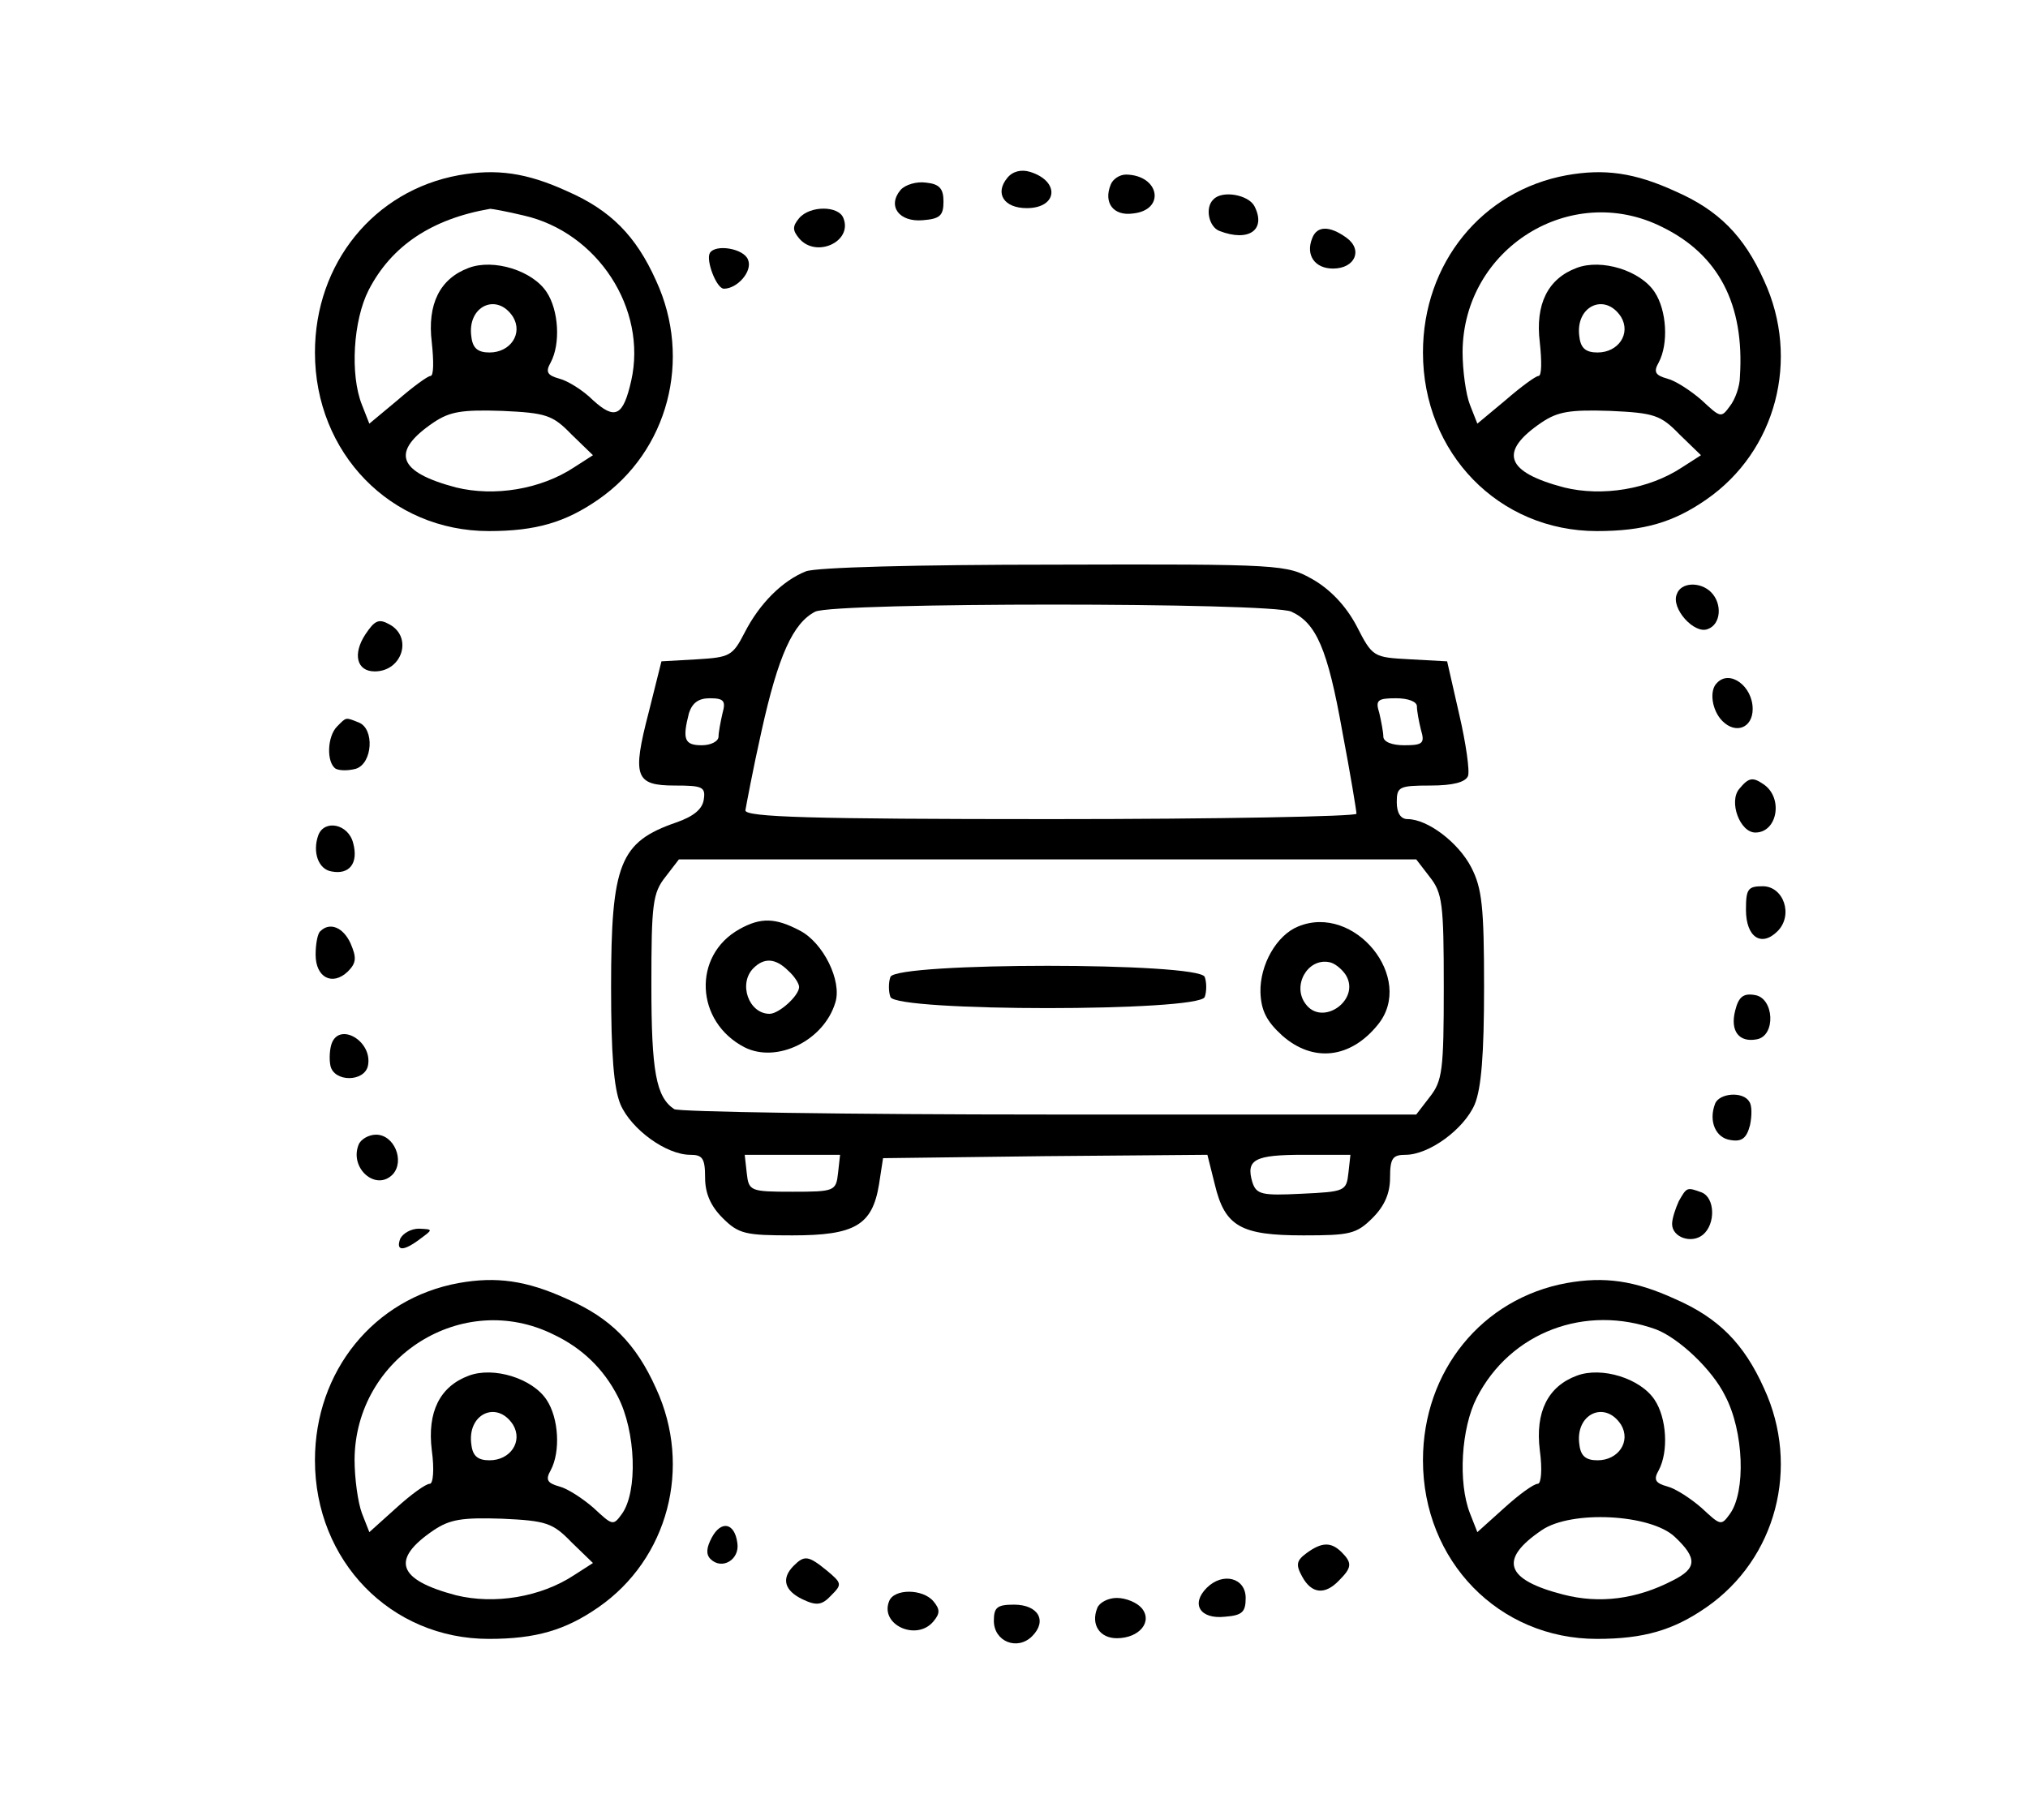
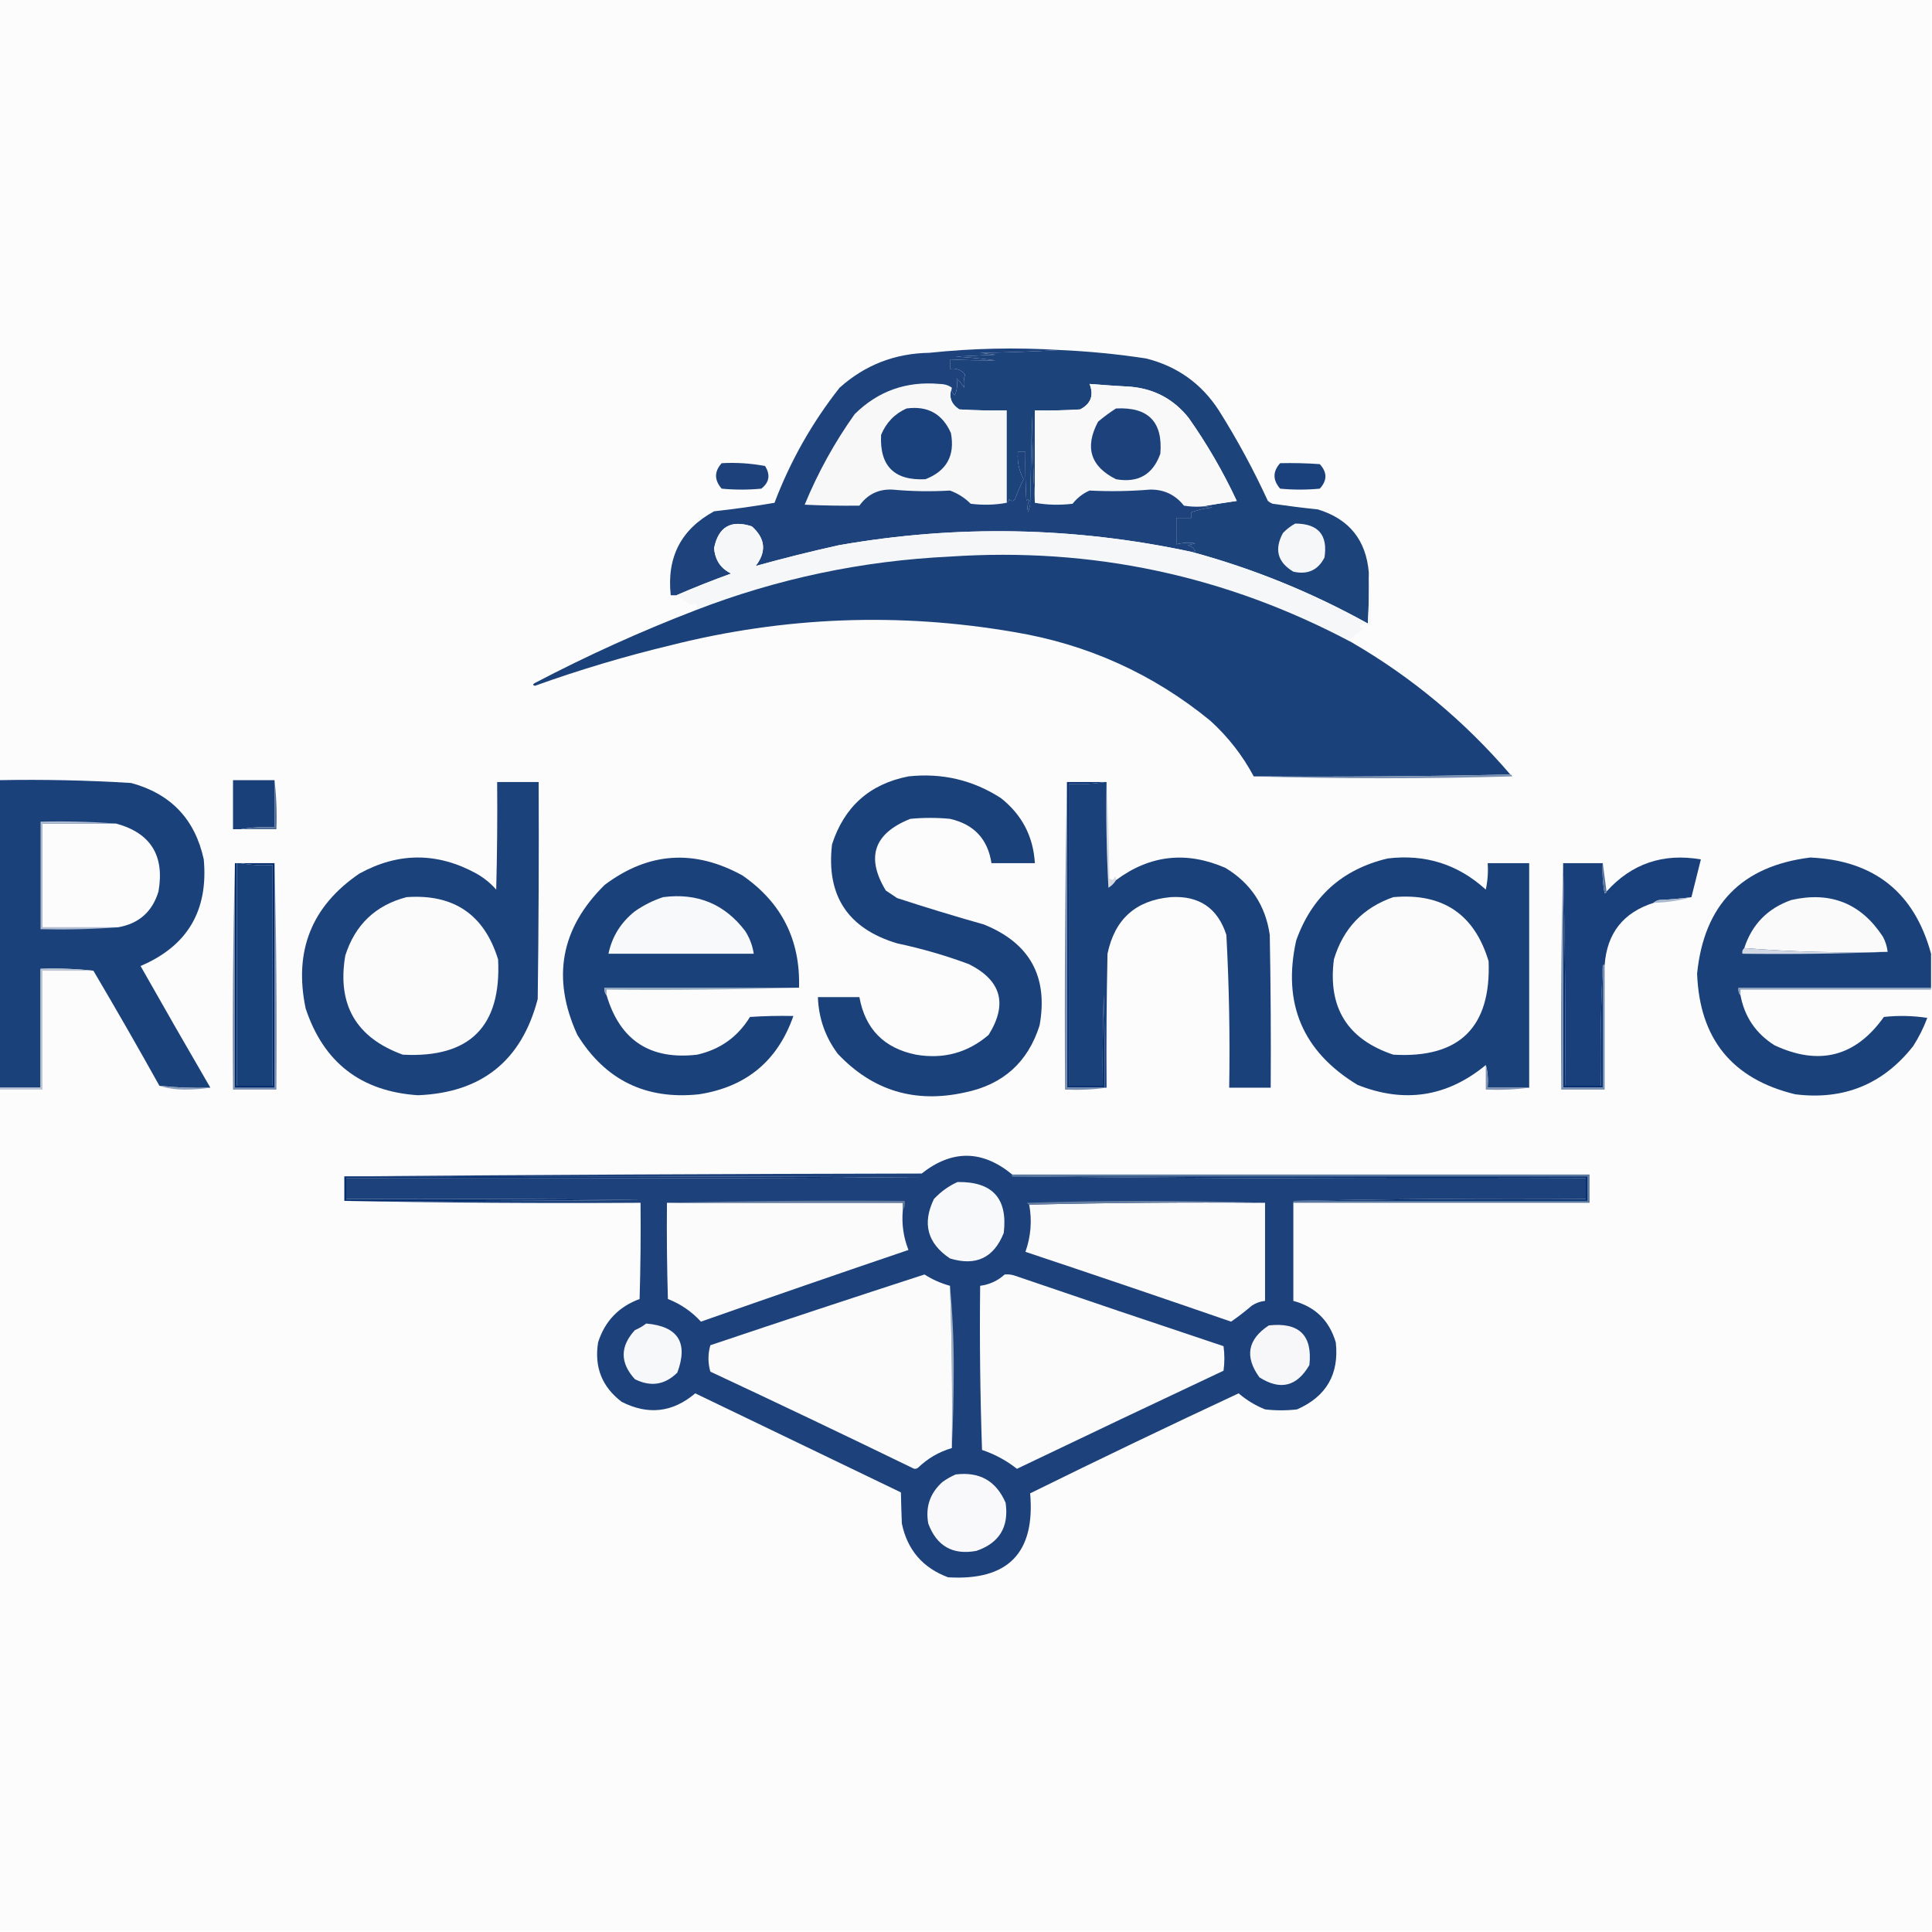
- <svg xmlns="http://www.w3.org/2000/svg" version="1.0" width="302pt" height="271pt" viewBox="0 0 302 271" preserveAspectRatio="xMidYMid meet">
-   <g transform="translate(0,271) scale(0.1,-0.1)" fill="#000000" stroke="none">
-     <path d="M683 2449 c-126 -23 -214 -131 -214 -264 0 -150 113 -266 259 -266 70 0 114 13 163 47 104 72 140 209 86 326 -30 67 -68 105 -132 133 -61 28 -106 34 -162 24z m97 -60 c110 -25 184 -139 160 -246 -12 -53 -24 -59 -57 -29 -15 15 -38 29 -50 32 -18 5 -21 10 -13 24 15 28 12 78 -6 105 -21 32 -79 50 -116 36 -43 -16 -62 -54 -55 -111 3 -28 3 -50 -2 -50 -4 0 -26 -16 -49 -36 l-42 -35 -11 28 c-18 45 -13 126 10 171 34 66 94 106 181 121 3 0 25 -4 50 -10z m-16 -151 c15 -25 -4 -53 -35 -53 -17 0 -25 6 -27 23 -7 46 38 67 62 30z m87 -175 l32 -31 -28 -18 c-50 -33 -119 -44 -176 -30 -87 23 -98 53 -33 97 24 16 42 19 102 17 65 -3 75 -6 103 -35z" />
-     <path d="M1500 2445 c-19 -23 -5 -45 29 -45 46 0 50 40 5 54 -13 4 -26 1 -34 -9z" />
-     <path d="M2333 2449 c-126 -23 -214 -131 -214 -264 0 -150 113 -266 259 -266 70 0 114 13 163 47 104 72 140 209 86 326 -30 67 -68 105 -132 133 -61 28 -106 34 -162 24z m142 -77 c84 -41 123 -115 116 -223 0 -14 -7 -34 -15 -44 -13 -18 -14 -17 -42 9 -16 14 -39 29 -51 32 -18 5 -21 10 -13 24 15 28 12 78 -6 105 -21 32 -79 50 -116 36 -43 -16 -62 -54 -55 -111 3 -28 3 -50 -2 -50 -4 0 -26 -16 -49 -36 l-42 -35 -11 28 c-6 15 -11 51 -11 79 1 154 161 254 297 186z m-61 -134 c15 -25 -4 -53 -35 -53 -17 0 -25 6 -27 23 -7 46 38 67 62 30z m87 -175 l32 -31 -28 -18 c-50 -33 -119 -44 -176 -30 -87 23 -98 53 -33 97 24 16 42 19 102 17 65 -3 75 -6 103 -35z" />
-     <path d="M1654 2435 c-11 -27 4 -47 33 -43 49 5 40 57 -10 58 -10 0 -20 -7 -23 -15z" />
-     <path d="M1341 2427 c-20 -24 -2 -48 33 -45 26 2 31 7 31 28 0 19 -6 26 -26 28 -14 2 -31 -3 -38 -11z" />
-     <path d="M1807 2413 c-13 -12 -7 -41 9 -47 44 -17 70 2 52 37 -9 17 -48 24 -61 10z" />
-     <path d="M1190 2385 c-10 -12 -10 -18 0 -30 25 -30 80 -5 66 30 -7 19 -50 19 -66 0z" />
-     <path d="M1954 2355 c-10 -25 4 -45 31 -45 33 0 45 28 20 46 -25 18 -44 18 -51 -1z" />
-     <path d="M1057 2333 c-6 -11 10 -53 21 -53 20 0 43 26 36 43 -6 17 -49 24 -57 10z" />
-     <path d="M1200 1859 c-35 -14 -69 -48 -91 -91 -18 -35 -22 -37 -71 -40 l-53 -3 -19 -76 c-25 -96 -20 -109 39 -109 41 0 46 -2 43 -21 -2 -14 -15 -25 -41 -34 -84 -29 -97 -61 -97 -245 0 -100 4 -151 14 -175 16 -37 68 -75 104 -75 18 0 22 -5 22 -34 0 -23 8 -42 26 -60 24 -24 34 -26 104 -26 93 0 119 15 129 76 l6 39 241 3 242 2 11 -44 c15 -63 39 -76 132 -76 69 0 79 2 103 26 18 18 26 37 26 60 0 29 4 34 23 34 35 0 87 38 103 75 10 24 14 75 14 175 0 119 -3 147 -19 178 -19 37 -65 72 -95 72 -10 0 -16 9 -16 25 0 23 3 25 50 25 34 0 52 5 56 14 3 7 -3 49 -13 92 l-18 79 -55 3 c-55 3 -56 3 -80 50 -16 30 -39 54 -65 69 -39 22 -45 23 -385 22 -205 0 -355 -4 -370 -10z m723 -60 c37 -17 54 -55 76 -179 12 -63 21 -118 21 -122 0 -4 -205 -8 -455 -8 -358 0 -455 3 -455 13 1 6 11 60 24 118 25 113 47 161 80 178 30 14 678 14 709 0z m-847 -151 c-3 -13 -6 -29 -6 -35 0 -7 -11 -13 -25 -13 -26 0 -29 9 -19 48 5 15 14 22 31 22 21 0 24 -4 19 -22z m1034 10 c0 -7 3 -23 6 -35 6 -20 3 -23 -25 -23 -18 0 -31 5 -31 13 0 6 -3 22 -6 35 -6 19 -3 22 25 22 18 0 31 -5 31 -12z m19 -254 c19 -24 21 -40 21 -164 0 -124 -2 -140 -21 -164 l-20 -26 -547 0 c-301 0 -552 4 -558 8 -27 18 -34 56 -34 185 0 121 2 137 21 161 l20 26 549 0 549 0 20 -26z m-881 -441 c-3 -27 -5 -28 -68 -28 -63 0 -65 1 -68 28 l-3 27 71 0 71 0 -3 -27z m760 0 c-3 -27 -5 -28 -70 -31 -59 -3 -67 -1 -73 17 -10 34 3 41 76 41 l70 0 -3 -27z" />
-     <path d="M1101 1326 c-70 -39 -66 -138 8 -176 48 -24 118 10 135 67 10 32 -18 89 -53 107 -36 19 -58 20 -90 2z m73 -62 c9 -8 16 -19 16 -24 0 -13 -30 -40 -44 -40 -31 0 -47 45 -24 68 16 16 33 15 52 -4z" />
-     <path d="M1933 1330 c-32 -13 -57 -57 -56 -98 1 -27 9 -43 32 -64 46 -41 102 -35 143 16 56 69 -35 181 -119 146z m71 -72 c23 -37 -35 -78 -60 -43 -20 27 3 68 35 62 8 -1 19 -10 25 -19z" />
-     <path d="M1326 1255 c-3 -8 -3 -22 0 -30 9 -22 459 -22 468 0 3 8 3 22 0 30 -9 22 -459 22 -468 0z" />
-     <path d="M2497 1825 c-9 -21 26 -60 46 -52 20 7 22 38 5 55 -16 16 -45 15 -51 -3z" />
-     <path d="M544 1765 c-19 -29 -13 -55 14 -55 41 0 57 51 22 70 -16 9 -22 6 -36 -15z" />
-     <path d="M2557 1693 c-12 -11 -8 -41 8 -57 20 -20 45 -10 45 18 0 34 -34 59 -53 39z" />
-     <path d="M502 1628 c-15 -15 -16 -54 -2 -63 6 -3 19 -3 30 0 25 8 28 60 4 69 -20 8 -18 8 -32 -6z" />
-     <path d="M2590 1535 c-16 -19 1 -65 24 -65 33 0 42 52 12 72 -16 11 -22 10 -36 -7z" />
-     <path d="M474 1466 c-9 -25 0 -51 20 -54 26 -5 40 12 32 42 -7 29 -43 36 -52 12z" />
-     <path d="M2600 1355 c0 -41 23 -56 47 -32 24 24 9 67 -22 67 -22 0 -25 -4 -25 -35z" />
-     <path d="M477 1323 c-4 -3 -7 -19 -7 -35 0 -34 25 -47 48 -25 13 13 13 21 4 42 -11 24 -31 32 -45 18z" />
-     <path d="M2584 1205 c-8 -31 6 -48 32 -43 29 5 26 62 -3 66 -17 3 -24 -3 -29 -23z" />
-     <path d="M494 1156 c-3 -8 -4 -23 -2 -33 5 -25 51 -25 56 0 7 36 -42 65 -54 33z" />
-     <path d="M2554 1066 c-10 -26 1 -51 23 -54 17 -3 24 3 29 22 3 14 3 30 -1 35 -9 16 -45 13 -51 -3z" />
-     <path d="M534 1005 c-14 -35 26 -70 51 -44 18 20 2 59 -25 59 -11 0 -23 -7 -26 -15z" />
-     <path d="M2500 921 c-5 -11 -10 -26 -10 -34 0 -20 29 -30 46 -16 19 16 18 55 -2 63 -22 8 -22 8 -34 -13z" />
-     <path d="M596 865 c-7 -19 5 -19 30 0 19 14 19 14 -2 15 -12 0 -24 -7 -28 -15z" />
-     <path d="M683 799 c-126 -23 -214 -131 -214 -264 0 -150 113 -266 259 -266 70 0 114 13 163 47 104 72 140 209 86 326 -30 67 -68 105 -132 133 -61 28 -106 34 -162 24z m142 -77 c42 -20 74 -51 95 -92 27 -52 30 -142 6 -175 -13 -18 -14 -17 -42 9 -16 14 -39 29 -51 32 -18 5 -21 10 -13 24 15 28 12 78 -6 105 -21 32 -79 50 -116 36 -43 -16 -62 -54 -55 -111 4 -29 2 -50 -3 -50 -6 0 -28 -16 -50 -36 l-40 -36 -11 28 c-6 16 -11 52 -11 80 1 153 161 254 297 186z m-61 -134 c15 -25 -4 -53 -35 -53 -17 0 -25 6 -27 23 -7 46 38 67 62 30z m87 -175 l32 -31 -28 -18 c-50 -33 -119 -44 -176 -30 -87 23 -98 53 -33 97 24 16 42 19 102 17 65 -3 75 -6 103 -35z" />
-     <path d="M2333 799 c-126 -23 -214 -131 -214 -264 0 -150 113 -266 259 -266 70 0 114 13 163 47 104 72 140 209 86 326 -30 67 -68 105 -132 133 -61 28 -106 34 -162 24z m133 -69 c34 -13 84 -60 103 -99 28 -53 31 -143 7 -176 -13 -18 -14 -17 -42 9 -16 14 -39 29 -51 32 -18 5 -21 10 -13 24 15 28 12 78 -6 105 -21 32 -79 50 -116 36 -43 -16 -62 -54 -55 -111 4 -29 2 -50 -3 -50 -6 0 -28 -16 -50 -36 l-40 -36 -11 28 c-18 46 -13 127 10 172 50 98 162 140 267 102z m-52 -142 c15 -25 -4 -53 -35 -53 -17 0 -25 6 -27 23 -7 46 38 67 62 30z m80 -167 c34 -32 33 -47 -3 -65 -54 -28 -109 -35 -163 -21 -86 22 -97 52 -32 96 44 30 162 24 198 -10z" />
-     <path d="M1060 420 c-8 -15 -9 -25 -2 -32 17 -17 44 -1 40 24 -4 30 -24 34 -38 8z" />
-     <path d="M1946 397 c-15 -11 -17 -17 -7 -35 14 -26 34 -28 55 -6 19 19 20 26 4 42 -16 16 -30 15 -52 -1z" />
-     <path d="M1182 378 c-19 -19 -14 -37 13 -50 21 -10 29 -9 43 6 16 16 16 18 -7 37 -27 22 -33 23 -49 7z" />
-     <path d="M1797 345 c-24 -24 -10 -47 27 -43 26 2 31 7 31 28 0 30 -34 39 -58 15z" />
-     <path d="M1324 325 c-14 -35 41 -60 66 -30 10 12 10 18 0 30 -16 19 -59 19 -66 0z" />
-     <path d="M1634 315 c-10 -25 4 -45 29 -45 34 0 54 25 37 45 -7 8 -23 15 -37 15 -13 0 -26 -7 -29 -15z" />
-     <path d="M1480 296 c0 -31 35 -45 57 -23 23 23 9 47 -27 47 -25 0 -30 -4 -30 -24z" />
+ <svg xmlns="http://www.w3.org/2000/svg" version="1.1" width="1024px" height="1024px" style="shape-rendering:geometricPrecision; text-rendering:geometricPrecision; image-rendering:optimizeQuality; fill-rule:evenodd; clip-rule:evenodd">
+   <g>
+     <path style="opacity:1" fill="#fcfcfc" d="M -0.5,-0.5 C 340.833,-0.5 682.167,-0.5 1023.5,-0.5C 1023.5,168.167 1023.5,336.833 1023.5,505.5C 1014.68,473.027 993.343,456.027 959.5,454.5C 923.192,458.976 903.192,479.476 899.5,516C 900.76,550.577 918.094,571.911 951.5,580C 977.228,583.208 998.062,574.708 1014,554.5C 1017.03,549.779 1019.53,544.779 1021.5,539.5C 1013.85,538.335 1006.19,538.169 998.5,539C 983.508,560.073 964.174,565.073 940.5,554C 930.631,547.753 924.631,538.92 922.5,527.5C 922.5,526.5 922.5,525.5 922.5,524.5C 956.167,524.5 989.833,524.5 1023.5,524.5C 1023.5,690.833 1023.5,857.167 1023.5,1023.5C 682.167,1023.5 340.833,1023.5 -0.5,1023.5C -0.5,874.833 -0.5,726.167 -0.5,577.5C 7.167,577.5 14.833,577.5 22.5,577.5C 22.5,556.5 22.5,535.5 22.5,514.5C 31.5,514.5 40.5,514.5 49.5,514.5C 61.404,534.635 73.071,554.968 84.5,575.5C 88.614,576.826 93.114,577.493 98,577.5C 102.68,577.499 107.18,577.166 111.5,576.5C 99.045,555.093 86.712,533.593 74.5,512C 99.317,501.467 110.484,482.634 108,455.5C 103.384,434.217 90.551,420.717 69.5,415C 46.205,413.563 22.872,413.063 -0.5,413.5C -0.5,275.5 -0.5,137.5 -0.5,-0.5 Z" />
+   </g>
+   <g>
+     <path style="opacity:1" fill="#1d437b" d="M 561.5,185.5 C 576.904,186.175 592.237,187.675 607.5,190C 623.984,194.165 636.818,203.331 646,217.5C 655.698,232.893 664.365,248.893 672,265.5C 672.75,266.126 673.584,266.626 674.5,267C 682.479,268.164 690.479,269.164 698.5,270C 715.068,275.068 724.068,286.235 725.5,303.5C 725.666,312.506 725.5,321.506 725,330.5C 695.303,313.996 664.137,301.329 631.5,292.5C 632.239,292.631 632.906,292.464 633.5,292C 632.624,290.415 631.291,289.415 629.5,289C 630.833,288.667 632.167,288.333 633.5,288C 630.132,287.457 626.799,287.624 623.5,288.5C 623.5,283.833 623.5,279.167 623.5,274.5C 626.167,274.5 628.833,274.5 631.5,274.5C 631.5,273.5 631.5,272.5 631.5,271.5C 635.015,270.206 638.682,269.372 642.5,269C 640.527,268.505 638.527,268.338 636.5,268.5C 642.682,267.44 649.015,266.44 655.5,265.5C 648.263,250.015 639.763,235.348 630,221.5C 622.192,211.679 612.025,206.179 599.5,205C 592.154,204.583 584.821,204.083 577.5,203.5C 579.865,209.53 578.198,214.03 572.5,217C 564.507,217.5 556.507,217.666 548.5,217.5C 548.5,233.833 548.5,250.167 548.5,266.5C 547.669,251.339 547.169,236.005 547,220.5C 546.667,236.167 546.333,251.833 546,267.5C 545.667,268.833 545.333,270.167 545,271.5C 544.313,269.432 544.48,267.432 545.5,265.5C 545.154,264.304 544.654,264.304 544,265.5C 543.5,256.84 543.334,248.173 543.5,239.5C 542.167,239.5 540.833,239.5 539.5,239.5C 539.079,244.633 540.079,249.466 542.5,254C 540.796,257.426 539.296,260.926 538,264.5C 537,265.833 536,265.833 535,264.5C 534.722,265.416 534.222,266.082 533.5,266.5C 533.5,250.167 533.5,233.833 533.5,217.5C 525.16,217.666 516.827,217.5 508.5,217C 504.053,214.156 502.719,210.323 504.5,205.5C 504.312,207.103 504.812,208.437 506,209.5C 507.282,206.872 507.615,203.872 507,200.5C 508.574,201.984 509.907,203.651 511,205.5C 510.598,203.126 510.764,200.793 511.5,198.5C 509.422,196.014 506.755,195.014 503.5,195.5C 503.5,193.833 503.5,192.167 503.5,190.5C 511.508,190.899 519.508,191.065 527.5,191C 520.525,190.079 513.525,189.412 506.5,189C 513.5,188.667 520.5,188.333 527.5,188C 524.833,187.667 522.167,187.333 519.5,187C 533.673,186.831 547.673,186.331 561.5,185.5 Z" />
+   </g>
+   <g>
+     <path style="opacity:1" fill="#f8f8f9" d="M 504.5,205.5 C 502.719,210.323 504.053,214.156 508.5,217C 516.827,217.5 525.16,217.666 533.5,217.5C 533.5,233.833 533.5,250.167 533.5,266.5C 527.347,267.653 521.014,267.82 514.5,267C 511.348,263.846 507.681,261.513 503.5,260C 493.331,260.602 483.165,260.435 473,259.5C 465.657,259.166 459.823,262 455.5,268C 445.838,268.123 436.171,267.956 426.5,267.5C 433.513,250.472 442.346,234.472 453,219.5C 465.389,207.256 480.389,201.923 498,203.5C 500.61,203.533 502.777,204.2 504.5,205.5 Z" />
+   </g>
+   <g>
+     <path style="opacity:1" fill="#f9f9fa" d="M 636.5,268.5 C 633.482,268.665 630.482,268.498 627.5,268C 622.904,262.202 616.904,259.369 609.5,259.5C 598.837,260.381 588.17,260.547 577.5,260C 573.928,261.569 570.928,263.902 568.5,267C 561.654,267.821 554.987,267.654 548.5,266.5C 548.5,250.167 548.5,233.833 548.5,217.5C 556.507,217.666 564.507,217.5 572.5,217C 578.198,214.03 579.865,209.53 577.5,203.5C 584.821,204.083 592.154,204.583 599.5,205C 612.025,206.179 622.192,211.679 630,221.5C 639.763,235.348 648.263,250.015 655.5,265.5C 649.015,266.44 642.682,267.44 636.5,268.5 Z" />
+   </g>
+   <g>
+     <path style="opacity:1" fill="#1d427b" d="M 591.5,216.5 C 608.586,215.601 616.419,223.601 615,240.5C 611.058,251.56 603.224,256.06 591.5,254C 577.955,247.221 574.789,237.055 582,223.5C 585.068,220.917 588.235,218.584 591.5,216.5 Z" />
+   </g>
+   <g>
+     <path style="opacity:1" fill="#1a417c" d="M 480.5,216.5 C 491.655,214.991 499.488,219.324 504,229.5C 506.249,241.441 501.749,249.608 490.5,254C 473.98,254.813 466.147,246.98 467,230.5C 469.713,223.956 474.213,219.289 480.5,216.5 Z" />
+   </g>
+   <g>
+     <path style="opacity:1" fill="#1c417b" d="M 382.5,245.5 C 390.279,245.068 397.946,245.568 405.5,247C 408.429,251.679 407.763,255.679 403.5,259C 396.5,259.667 389.5,259.667 382.5,259C 378.53,254.43 378.53,249.93 382.5,245.5 Z" />
+   </g>
+   <g>
+     <path style="opacity:1" fill="#1b417d" d="M 678.5,245.5 C 685.508,245.334 692.508,245.5 699.5,246C 703.5,250.333 703.5,254.667 699.5,259C 692.5,259.667 685.5,259.667 678.5,259C 674.53,254.43 674.53,249.93 678.5,245.5 Z" />
+   </g>
+   <g>
+     <path style="opacity:1" fill="#1d427c" d="M 561.5,185.5 C 547.673,186.331 533.673,186.831 519.5,187C 522.167,187.333 524.833,187.667 527.5,188C 520.5,188.333 513.5,188.667 506.5,189C 513.525,189.412 520.525,190.079 527.5,191C 519.508,191.065 511.508,190.899 503.5,190.5C 503.5,192.167 503.5,193.833 503.5,195.5C 506.755,195.014 509.422,196.014 511.5,198.5C 510.764,200.793 510.598,203.126 511,205.5C 509.907,203.651 508.574,201.984 507,200.5C 507.615,203.872 507.282,206.872 506,209.5C 504.812,208.437 504.312,207.103 504.5,205.5C 502.777,204.2 500.61,203.533 498,203.5C 480.389,201.923 465.389,207.256 453,219.5C 442.346,234.472 433.513,250.472 426.5,267.5C 436.171,267.956 445.838,268.123 455.5,268C 459.823,262 465.657,259.166 473,259.5C 483.165,260.435 493.331,260.602 503.5,260C 507.681,261.513 511.348,263.846 514.5,267C 521.014,267.82 527.347,267.653 533.5,266.5C 534.222,266.082 534.722,265.416 535,264.5C 536,265.833 537,265.833 538,264.5C 539.296,260.926 540.796,257.426 542.5,254C 540.079,249.466 539.079,244.633 539.5,239.5C 540.833,239.5 542.167,239.5 543.5,239.5C 543.334,248.173 543.5,256.84 544,265.5C 544.654,264.304 545.154,264.304 545.5,265.5C 544.48,267.432 544.313,269.432 545,271.5C 545.333,270.167 545.667,268.833 546,267.5C 546.333,251.833 546.667,236.167 547,220.5C 547.169,236.005 547.669,251.339 548.5,266.5C 554.987,267.654 561.654,267.821 568.5,267C 570.928,263.902 573.928,261.569 577.5,260C 588.17,260.547 598.837,260.381 609.5,259.5C 616.904,259.369 622.904,262.202 627.5,268C 630.482,268.498 633.482,268.665 636.5,268.5C 638.527,268.338 640.527,268.505 642.5,269C 638.682,269.372 635.015,270.206 631.5,271.5C 631.5,272.5 631.5,273.5 631.5,274.5C 628.833,274.5 626.167,274.5 623.5,274.5C 623.5,279.167 623.5,283.833 623.5,288.5C 626.799,287.624 630.132,287.457 633.5,288C 632.167,288.333 630.833,288.667 629.5,289C 631.291,289.415 632.624,290.415 633.5,292C 632.906,292.464 632.239,292.631 631.5,292.5C 569.406,279.177 507.073,278.01 444.5,289C 429.63,292.302 414.963,295.969 400.5,300C 406.359,292.395 405.692,285.395 398.5,279C 387.434,275.363 380.767,279.196 378.5,290.5C 378.975,296.788 381.975,301.288 387.5,304C 377.615,307.567 367.948,311.4 358.5,315.5C 357.5,315.5 356.5,315.5 355.5,315.5C 353.323,295.348 360.99,280.515 378.5,271C 389.226,269.821 399.893,268.321 410.5,266.5C 418.905,244.35 430.405,224.016 445,205.5C 458.45,193.457 474.284,187.29 492.5,187C 515.496,184.583 538.496,184.083 561.5,185.5 Z" />
+   </g>
+   <g>
+     <path style="opacity:1" fill="#f6f7f9" d="M 686.5,277.5 C 698.705,277.533 703.871,283.533 702,295.5C 698.56,302.214 693.06,304.714 685.5,303C 677.122,298 675.288,291.167 680,282.5C 681.965,280.45 684.132,278.783 686.5,277.5 Z" />
+   </g>
+   <g>
+     <path style="opacity:1" fill="#f6f7f9" d="M 631.5,292.5 C 664.137,301.329 695.303,313.996 725,330.5C 725.5,321.506 725.666,312.506 725.5,303.5C 726.494,312.652 726.827,321.985 726.5,331.5C 724.401,330.769 722.401,330.769 720.5,331.5C 721.025,332.192 721.692,332.692 722.5,333C 720.385,335.2 718.051,337.2 715.5,339C 716.056,339.383 716.389,339.883 716.5,340.5C 649.999,305.098 578.999,289.931 503.5,295C 456.857,297.214 411.857,306.714 368.5,323.5C 369.677,321.897 369.511,320.564 368,319.5C 367.586,319.957 367.086,320.291 366.5,320.5C 363.569,319.123 360.903,317.456 358.5,315.5C 367.948,311.4 377.615,307.567 387.5,304C 381.975,301.288 378.975,296.788 378.5,290.5C 380.767,279.196 387.434,275.363 398.5,279C 405.692,285.395 406.359,292.395 400.5,300C 414.963,295.969 429.63,292.302 444.5,289C 507.073,278.01 569.406,279.177 631.5,292.5 Z" />
+   </g>
+   <g>
+     <path style="opacity:1" fill="#1b417a" d="M 716.5,340.5 C 748.346,358.995 776.346,382.328 800.5,410.5C 755.336,411.499 710.003,411.832 664.5,411.5C 658.6,400.416 650.933,390.583 641.5,382C 611.121,357.149 576.454,341.482 537.5,335C 476.343,324.483 415.677,326.816 355.5,342C 331.096,347.857 307.096,355.024 283.5,363.5C 282.304,363.154 282.304,362.654 283.5,362C 311.147,347.508 339.48,334.674 368.5,323.5C 411.857,306.714 456.857,297.214 503.5,295C 578.999,289.931 649.999,305.098 716.5,340.5 Z" />
+   </g>
+   <g>
+     <path style="opacity:1" fill="#7990b0" d="M 800.5,410.5 C 801.043,410.56 801.376,410.893 801.5,411.5C 755.668,412.831 710.002,412.831 664.5,411.5C 710.003,411.832 755.336,411.499 800.5,410.5 Z" />
+   </g>
+   <g>
+     <path style="opacity:1" fill="#1a407a" d="M 145.5,413.5 C 145.5,421.833 145.5,430.167 145.5,438.5C 139.31,438.177 133.31,438.51 127.5,439.5C 126.167,439.5 124.833,439.5 123.5,439.5C 123.5,430.833 123.5,422.167 123.5,413.5C 130.833,413.5 138.167,413.5 145.5,413.5 Z" />
+   </g>
+   <g>
+     <path style="opacity:1" fill="#1a417a" d="M -0.5,413.5 C 22.872,413.063 46.205,413.563 69.5,415C 90.551,420.717 103.384,434.217 108,455.5C 110.484,482.634 99.317,501.467 74.5,512C 86.712,533.593 99.045,555.093 111.5,576.5C 102.416,576.804 93.416,576.471 84.5,575.5C 73.071,554.968 61.404,534.635 49.5,514.5C 40.348,513.506 31.015,513.173 21.5,513.5C 21.5,534.5 21.5,555.5 21.5,576.5C 14.167,576.5 6.833,576.5 -0.5,576.5C -0.5,522.167 -0.5,467.833 -0.5,413.5 Z" />
+   </g>
+   <g>
+     <path style="opacity:1" fill="#fcfcfc" d="M 61.5,436.5 C 79.831,441.46 87.331,453.46 84,472.5C 80.737,483.264 73.57,489.597 62.5,491.5C 49.167,491.5 35.833,491.5 22.5,491.5C 22.5,473.167 22.5,454.833 22.5,436.5C 35.5,436.5 48.5,436.5 61.5,436.5 Z" />
+   </g>
+   <g>
+     <path style="opacity:1" fill="#506d96" d="M 145.5,413.5 C 146.493,421.984 146.826,430.651 146.5,439.5C 140.167,439.5 133.833,439.5 127.5,439.5C 133.31,438.51 139.31,438.177 145.5,438.5C 145.5,430.167 145.5,421.833 145.5,413.5 Z" />
+   </g>
+   <g>
+     <path style="opacity:1" fill="#d7dbe1" d="M 586.5,414.5 C 587.332,431.328 587.832,448.328 588,465.5C 589.395,466.815 590.395,466.481 591,464.5C 591.464,465.094 591.631,465.761 591.5,466.5C 590.521,468.145 589.188,469.479 587.5,470.5C 586.5,451.845 586.167,433.179 586.5,414.5 Z" />
+   </g>
+   <g>
+     <path style="opacity:1" fill="#1c427b" d="M 263.5,414.5 C 270.833,414.5 278.167,414.5 285.5,414.5C 285.667,452.835 285.5,491.168 285,529.5C 276.492,562.168 255.325,579.168 221.5,580.5C 191.32,578.48 171.487,563.147 162,534.5C 155.635,504.099 165.135,480.265 190.5,463C 211.159,451.668 231.825,451.668 252.5,463C 256.458,465.234 259.958,468.067 263,471.5C 263.5,452.503 263.667,433.503 263.5,414.5 Z" />
+   </g>
+   <g>
+     <path style="opacity:1" fill="#b1bdd3" d="M 61.5,436.5 C 48.5,436.5 35.5,436.5 22.5,436.5C 22.5,454.833 22.5,473.167 22.5,491.5C 35.833,491.5 49.167,491.5 62.5,491.5C 49.01,492.496 35.343,492.829 21.5,492.5C 21.5,473.5 21.5,454.5 21.5,435.5C 35.011,435.171 48.344,435.504 61.5,436.5 Z" />
+   </g>
+   <g>
+     <path style="opacity:1" fill="#1a417a" d="M 585.5,414.5 C 585.833,414.5 586.167,414.5 586.5,414.5C 586.167,433.179 586.5,451.845 587.5,470.5C 589.188,469.479 590.521,468.145 591.5,466.5C 609.438,453.142 628.772,450.976 649.5,460C 662.93,468.102 670.763,479.936 673,495.5C 673.5,522.498 673.667,549.498 673.5,576.5C 666.167,576.5 658.833,576.5 651.5,576.5C 651.956,549.457 651.456,522.457 650,495.5C 645.372,481.262 635.538,474.596 620.5,475.5C 601.991,477.171 590.824,487.171 587,505.5C 586.5,529.164 586.333,552.831 586.5,576.5C 586.167,576.5 585.833,576.5 585.5,576.5C 585.667,560.163 585.5,543.83 585,527.5C 584.5,543.497 584.333,559.497 584.5,575.5C 578.5,575.5 572.5,575.5 566.5,575.5C 566.5,522.167 566.5,468.833 566.5,415.5C 573.022,415.823 579.355,415.49 585.5,414.5 Z" />
+   </g>
+   <g>
+     <path style="opacity:1" fill="#1a417a" d="M 810.5,576.5 C 803.167,576.5 795.833,576.5 788.5,576.5C 788.835,571.722 788.502,567.722 787.5,564.5C 766.999,581.398 744.332,584.898 719.5,575C 690.447,557.381 679.614,531.881 687,498.5C 695.285,475.215 711.452,460.715 735.5,455C 755.472,452.603 772.805,458.103 787.5,471.5C 788.493,466.88 788.827,462.214 788.5,457.5C 795.833,457.5 803.167,457.5 810.5,457.5C 810.5,497.167 810.5,536.833 810.5,576.5 Z" />
+   </g>
+   <g>
+     <path style="opacity:1" fill="#19407a" d="M 896.5,475.5 C 890.915,476.288 885.248,476.788 879.5,477C 878.263,477.232 877.263,477.732 876.5,478.5C 860.375,483.625 851.709,494.625 850.5,511.5C 850.167,511.5 849.833,511.5 849.5,511.5C 848.503,532.66 848.169,553.993 848.5,575.5C 842.167,575.5 835.833,575.5 829.5,575.5C 829.832,536.33 829.499,497.33 828.5,458.5C 828.5,458.167 828.5,457.833 828.5,457.5C 835.5,457.5 842.5,457.5 849.5,457.5C 849.172,462.875 849.505,468.208 850.5,473.5C 851.107,473.376 851.44,473.043 851.5,472.5C 864.84,457.719 881.506,452.052 901.5,455.5C 899.831,462.173 898.164,468.839 896.5,475.5 Z" />
+   </g>
+   <g>
+     <path style="opacity:1" fill="#1b417a" d="M 423.5,523.5 C 389.167,523.5 354.833,523.5 320.5,523.5C 320.232,525.099 320.566,526.432 321.5,527.5C 328.596,551.411 344.596,561.911 369.5,559C 381.689,556.247 391.022,549.58 397.5,539C 405.159,538.5 412.826,538.334 420.5,538.5C 412.22,562.268 395.553,576.102 370.5,580C 342.325,582.995 320.825,572.495 306,548.5C 292.288,518.532 297.121,492.032 320.5,469C 343.654,451.615 367.987,449.948 393.5,464C 414.267,478.367 424.267,498.2 423.5,523.5 Z" />
+   </g>
+   <g>
+     <path style="opacity:1" fill="#1b417b" d="M 1023.5,505.5 C 1023.5,511.5 1023.5,517.5 1023.5,523.5C 989.5,523.5 955.5,523.5 921.5,523.5C 921.232,525.099 921.566,526.432 922.5,527.5C 924.631,538.92 930.631,547.753 940.5,554C 964.174,565.073 983.508,560.073 998.5,539C 1006.19,538.169 1013.85,538.335 1021.5,539.5C 1019.53,544.779 1017.03,549.779 1014,554.5C 998.062,574.708 977.228,583.208 951.5,580C 918.094,571.911 900.76,550.577 899.5,516C 903.192,479.476 923.192,458.976 959.5,454.5C 993.343,456.027 1014.68,473.027 1023.5,505.5 Z" />
+   </g>
+   <g>
+     <path style="opacity:1" fill="#5a74a0" d="M 849.5,457.5 C 850.167,462.5 850.833,467.5 851.5,472.5C 851.44,473.043 851.107,473.376 850.5,473.5C 849.505,468.208 849.172,462.875 849.5,457.5 Z" />
+   </g>
+   <g>
+     <path style="opacity:1" fill="#f8f9fa" d="M 351.5,475.5 C 369.599,473.141 384.099,479.141 395,493.5C 397.364,497.219 398.864,501.219 399.5,505.5C 373.833,505.5 348.167,505.5 322.5,505.5C 324.398,496.403 329.064,488.903 336.5,483C 341.237,479.711 346.237,477.211 351.5,475.5 Z" />
+   </g>
+   <g>
+     <path style="opacity:1" fill="#fbfbfb" d="M 215.5,475.5 C 240.502,473.737 256.669,484.737 264,508.5C 265.806,544.027 248.973,560.861 213.5,559C 188.766,550.039 178.599,532.539 183,506.5C 188.193,490.138 199.026,479.805 215.5,475.5 Z" />
+   </g>
+   <g>
+     <path style="opacity:1" fill="#fbfbfb" d="M 738.5,475.5 C 764.672,473.199 781.505,484.532 789,509.5C 790.318,544.516 773.484,561.016 738.5,559C 714.198,550.915 703.698,534.081 707,508.5C 711.914,492.088 722.414,481.088 738.5,475.5 Z" />
+   </g>
+   <g>
+     <path style="opacity:1" fill="#a7b7cc" d="M 896.5,475.5 C 890.23,477.332 883.564,478.332 876.5,478.5C 877.263,477.732 878.263,477.232 879.5,477C 885.248,476.788 890.915,476.288 896.5,475.5 Z" />
+   </g>
+   <g>
+     <path style="opacity:1" fill="#fafafa" d="M 1000.5,504.5 C 974.811,505.157 949.478,504.491 924.5,502.5C 928.588,489.911 936.922,481.411 949.5,477C 970.278,472.313 986.444,478.813 998,496.5C 999.341,499.022 1000.17,501.689 1000.5,504.5 Z" />
+   </g>
+   <g>
+     <path style="opacity:1" fill="#1b417a" d="M 481.5,411.5 C 499.294,409.581 515.628,413.414 530.5,423C 541.673,431.848 547.673,443.348 548.5,457.5C 540.833,457.5 533.167,457.5 525.5,457.5C 523.553,444.717 516.22,436.884 503.5,434C 496.5,433.333 489.5,433.333 482.5,434C 463.156,441.7 458.823,454.366 469.5,472C 471.5,473.333 473.5,474.667 475.5,476C 490.73,480.975 506.063,485.641 521.5,490C 545.83,499.825 555.663,517.659 551,543.5C 544.815,563.015 531.648,574.848 511.5,579C 484.946,584.911 462.446,578.078 444,558.5C 437.394,549.614 433.894,539.614 433.5,528.5C 440.833,528.5 448.167,528.5 455.5,528.5C 458.565,545.399 468.565,555.566 485.5,559C 500.102,561.495 512.935,557.995 524,548.5C 534.21,532.106 530.71,519.606 513.5,511C 501.092,506.398 488.425,502.732 475.5,500C 449.323,492.146 437.823,474.646 441,447.5C 447.485,427.51 460.985,415.51 481.5,411.5 Z" />
+   </g>
+   <g>
+     <path style="opacity:1" fill="#d2d8e3" d="M 924.5,502.5 C 949.478,504.491 974.811,505.157 1000.5,504.5C 975.005,505.498 949.339,505.831 923.5,505.5C 923.263,504.209 923.596,503.209 924.5,502.5 Z" />
+   </g>
+   <g>
+     <path style="opacity:1" fill="#073072" d="M 828.5,458.5 C 829.499,497.33 829.832,536.33 829.5,575.5C 835.833,575.5 842.167,575.5 848.5,575.5C 848.169,553.993 848.503,532.66 849.5,511.5C 849.5,533.167 849.5,554.833 849.5,576.5C 842.5,576.5 835.5,576.5 828.5,576.5C 828.5,537.167 828.5,497.833 828.5,458.5 Z" />
+   </g>
+   <g>
+     <path style="opacity:1" fill="#0c3373" d="M 565.5,414.5 C 572.167,414.5 578.833,414.5 585.5,414.5C 579.355,415.49 573.022,415.823 566.5,415.5C 566.5,468.833 566.5,522.167 566.5,575.5C 572.5,575.5 578.5,575.5 584.5,575.5C 584.333,559.497 584.5,543.497 585,527.5C 585.5,543.83 585.667,560.163 585.5,576.5C 578.833,576.5 572.167,576.5 565.5,576.5C 565.5,522.5 565.5,468.5 565.5,414.5 Z" />
+   </g>
+   <g>
+     <path style="opacity:1" fill="#8fa6bf" d="M 423.5,523.5 C 389.671,524.498 355.671,524.832 321.5,524.5C 321.5,525.5 321.5,526.5 321.5,527.5C 320.566,526.432 320.232,525.099 320.5,523.5C 354.833,523.5 389.167,523.5 423.5,523.5 Z" />
+   </g>
+   <g>
+     <path style="opacity:1" fill="#8ba0bb" d="M 1023.5,523.5 C 1023.5,523.833 1023.5,524.167 1023.5,524.5C 989.833,524.5 956.167,524.5 922.5,524.5C 922.5,525.5 922.5,526.5 922.5,527.5C 921.566,526.432 921.232,525.099 921.5,523.5C 955.5,523.5 989.5,523.5 1023.5,523.5 Z" />
+   </g>
+   <g>
+     <path style="opacity:1" fill="#bac4d4" d="M 49.5,514.5 C 40.5,514.5 31.5,514.5 22.5,514.5C 22.5,535.5 22.5,556.5 22.5,577.5C 14.833,577.5 7.167,577.5 -0.5,577.5C -0.5,577.167 -0.5,576.833 -0.5,576.5C 6.833,576.5 14.167,576.5 21.5,576.5C 21.5,555.5 21.5,534.5 21.5,513.5C 31.015,513.173 40.348,513.506 49.5,514.5 Z" />
+   </g>
+   <g>
+     <path style="opacity:1" fill="#7b8fb2" d="M 124.5,457.5 C 124.5,497.167 124.5,536.833 124.5,576.5C 131.5,576.5 138.5,576.5 145.5,576.5C 145.5,536.833 145.5,497.167 145.5,457.5C 146.499,497.33 146.832,537.33 146.5,577.5C 138.833,577.5 131.167,577.5 123.5,577.5C 123.168,537.33 123.501,497.33 124.5,457.5 Z" />
+   </g>
+   <g>
+     <path style="opacity:1" fill="#062e6e" d="M 124.5,457.5 C 124.833,457.5 125.167,457.5 125.5,457.5C 125.5,496.833 125.5,536.167 125.5,575.5C 131.833,575.5 138.167,575.5 144.5,575.5C 144.5,536.5 144.5,497.5 144.5,458.5C 138.642,458.822 132.975,458.489 127.5,457.5C 133.5,457.5 139.5,457.5 145.5,457.5C 145.5,497.167 145.5,536.833 145.5,576.5C 138.5,576.5 131.5,576.5 124.5,576.5C 124.5,536.833 124.5,497.167 124.5,457.5 Z" />
+   </g>
+   <g>
+     <path style="opacity:1" fill="#184179" d="M 125.5,457.5 C 126.167,457.5 126.833,457.5 127.5,457.5C 132.975,458.489 138.642,458.822 144.5,458.5C 144.5,497.5 144.5,536.5 144.5,575.5C 138.167,575.5 131.833,575.5 125.5,575.5C 125.5,536.167 125.5,496.833 125.5,457.5 Z" />
+   </g>
+   <g>
+     <path style="opacity:1" fill="#899cba" d="M 84.5,575.5 C 93.416,576.471 102.416,576.804 111.5,576.5C 107.18,577.166 102.68,577.499 98,577.5C 93.114,577.493 88.614,576.826 84.5,575.5 Z" />
+   </g>
+   <g>
+     <path style="opacity:1" fill="#738aac" d="M 565.5,414.5 C 565.5,468.5 565.5,522.5 565.5,576.5C 572.167,576.5 578.833,576.5 585.5,576.5C 585.833,576.5 586.167,576.5 586.5,576.5C 579.352,577.492 572.019,577.825 564.5,577.5C 564.168,522.997 564.501,468.664 565.5,414.5 Z" />
+   </g>
+   <g>
+     <path style="opacity:1" fill="#8092b2" d="M 810.5,576.5 C 803.018,577.492 795.352,577.825 787.5,577.5C 787.5,573.167 787.5,568.833 787.5,564.5C 788.502,567.722 788.835,571.722 788.5,576.5C 795.833,576.5 803.167,576.5 810.5,576.5 Z" />
+   </g>
+   <g>
+     <path style="opacity:1" fill="#788ead" d="M 828.5,457.5 C 828.5,457.833 828.5,458.167 828.5,458.5C 828.5,497.833 828.5,537.167 828.5,576.5C 835.5,576.5 842.5,576.5 849.5,576.5C 849.5,554.833 849.5,533.167 849.5,511.5C 849.833,511.5 850.167,511.5 850.5,511.5C 850.5,533.5 850.5,555.5 850.5,577.5C 842.833,577.5 835.167,577.5 827.5,577.5C 827.168,537.33 827.501,497.33 828.5,457.5 Z" />
+   </g>
+   <g>
+     <path style="opacity:1" fill="#5b799e" d="M 536.5,623.5 C 536.5,623.167 536.5,622.833 536.5,622.5C 638.5,622.5 740.5,622.5 842.5,622.5C 842.5,627.5 842.5,632.5 842.5,637.5C 790.167,637.5 737.833,637.5 685.5,637.5C 685.5,636.833 685.833,636.5 686.5,636.5C 738.167,636.5 789.833,636.5 841.5,636.5C 841.5,632.167 841.5,627.833 841.5,623.5C 739.833,623.5 638.167,623.5 536.5,623.5 Z" />
+   </g>
+   <g>
+     <path style="opacity:1" fill="#052e6e" d="M 182.5,623.5 C 284.167,623.333 385.834,623.5 487.5,624C 386.167,624.5 284.834,624.667 183.5,624.5C 183.5,628.167 183.5,631.833 183.5,635.5C 235.501,635.333 287.501,635.5 339.5,636C 287.168,636.5 234.834,636.667 182.5,636.5C 182.5,632.167 182.5,627.833 182.5,623.5 Z" />
+   </g>
+   <g>
+     <path style="opacity:1" fill="#052f6e" d="M 536.5,623.5 C 638.167,623.5 739.833,623.5 841.5,623.5C 841.5,627.833 841.5,632.167 841.5,636.5C 789.833,636.5 738.167,636.5 686.5,636.5C 737.664,635.501 788.997,635.168 840.5,635.5C 840.5,631.833 840.5,628.167 840.5,624.5C 738.999,624.833 637.665,624.499 536.5,623.5 Z" />
+   </g>
+   <g>
+     <path style="opacity:1" fill="#1d417b" d="M 536.5,622.5 C 536.5,622.833 536.5,623.167 536.5,623.5C 637.665,624.499 738.999,624.833 840.5,624.5C 840.5,628.167 840.5,631.833 840.5,635.5C 788.997,635.168 737.664,635.501 686.5,636.5C 685.833,636.5 685.5,636.833 685.5,637.5C 685.5,654.833 685.5,672.167 685.5,689.5C 697.077,692.576 704.577,699.909 708,711.5C 709.833,728.334 703,740.167 687.5,747C 681.833,747.667 676.167,747.667 670.5,747C 665.334,744.92 660.667,742.087 656.5,738.5C 619.407,755.798 582.574,773.465 546,791.5C 548.76,823.074 534.26,837.907 502.5,836C 489.087,831.006 480.92,821.506 478,807.5C 477.771,801.896 477.604,796.396 477.5,791C 441.167,773.5 404.833,756 368.5,738.5C 356.54,748.645 343.54,750.145 329.5,743C 319.079,735.087 314.913,724.587 317,711.5C 320.565,700.268 327.898,692.601 339,688.5C 339.5,671.503 339.667,654.503 339.5,637.5C 286.997,637.832 234.664,637.499 182.5,636.5C 234.834,636.667 287.168,636.5 339.5,636C 287.501,635.5 235.501,635.333 183.5,635.5C 183.5,631.833 183.5,628.167 183.5,624.5C 284.834,624.667 386.167,624.5 487.5,624C 385.834,623.5 284.167,623.333 182.5,623.5C 284.333,622.667 386.333,622.167 488.5,622C 504.606,609.285 520.606,609.452 536.5,622.5 Z" />
+   </g>
+   <g>
+     <path style="opacity:1" fill="#f9f9fb" d="M 506.5,781.5 C 519.151,779.906 527.985,784.906 533,796.5C 534.843,809.32 529.677,817.82 517.5,822C 504.97,824.317 496.47,819.484 492,807.5C 490.426,798.721 492.926,791.388 499.5,785.5C 501.765,783.873 504.099,782.539 506.5,781.5 Z" />
+   </g>
+   <g>
+     <path style="opacity:1" fill="#9caec2" d="M 503.5,681.5 C 504.833,695.484 505.499,709.817 505.5,724.5C 505.5,739.004 505.167,753.337 504.5,767.5C 504.825,738.76 504.491,710.093 503.5,681.5 Z" />
+   </g>
+   <g>
+     <path style="opacity:1" fill="#f7f7f9" d="M 672.5,702.5 C 688.562,700.73 695.729,707.73 694,723.5C 687.381,734.932 678.547,737.099 667.5,730C 659.595,719.06 661.262,709.894 672.5,702.5 Z" />
+   </g>
+   <g>
+     <path style="opacity:1" fill="#f7f8fa" d="M 342.5,701.5 C 359.399,702.968 364.899,711.635 359,727.5C 352.402,734.043 344.902,735.209 336.5,731C 328.579,722.315 328.579,713.648 336.5,705C 338.727,704.059 340.727,702.892 342.5,701.5 Z" />
+   </g>
+   <g>
+     <path style="opacity:1" fill="#fbfbfc" d="M 532.5,675.5 C 534.199,675.34 535.866,675.506 537.5,676C 574.483,688.659 611.483,701.159 648.5,713.5C 649.088,717.892 649.088,722.226 648.5,726.5C 611.909,743.713 575.409,761.046 539,778.5C 533.428,774.101 527.261,770.767 520.5,768.5C 519.5,739.508 519.167,710.508 519.5,681.5C 524.522,680.82 528.856,678.82 532.5,675.5 Z" />
+   </g>
+   <g>
+     <path style="opacity:1" fill="#fbfbfc" d="M 503.5,681.5 C 504.491,710.093 504.825,738.76 504.5,767.5C 497.65,769.511 491.65,773.011 486.5,778C 485.5,778.667 484.5,778.667 483.5,778C 447.955,760.727 412.288,743.727 376.5,727C 375.167,722.333 375.167,717.667 376.5,713C 414.297,700.29 452.131,687.79 490,675.5C 494.207,678.188 498.707,680.188 503.5,681.5 Z" />
+   </g>
+   <g>
+     <path style="opacity:1" fill="#fbfbfc" d="M 670.5,637.5 C 670.5,654.833 670.5,672.167 670.5,689.5C 667.984,689.755 665.65,690.589 663.5,692C 659.951,695.057 656.284,697.891 652.5,700.5C 616.167,687.945 579.834,675.612 543.5,663.5C 546.395,655.3 547.062,646.967 545.5,638.5C 586.997,637.501 628.663,637.168 670.5,637.5 Z" />
+   </g>
+   <g>
+     <path style="opacity:1" fill="#fbfbfc" d="M 353.5,637.5 C 395.167,637.5 436.833,637.5 478.5,637.5C 478.5,638.833 478.5,640.167 478.5,641.5C 477.85,648.777 478.85,655.777 481.5,662.5C 444.768,674.966 408.101,687.633 371.5,700.5C 366.588,695.13 360.755,691.13 354,688.5C 353.5,671.503 353.333,654.503 353.5,637.5 Z" />
+   </g>
+   <g>
+     <path style="opacity:1" fill="#677fa2" d="M 670.5,637.5 C 628.663,637.168 586.997,637.501 545.5,638.5C 544.957,638.44 544.624,638.107 544.5,637.5C 586.665,636.169 628.665,636.169 670.5,637.5 Z" />
+   </g>
+   <g>
+     <path style="opacity:1" fill="#637ca0" d="M 353.5,637.5 C 395.33,636.501 437.33,636.168 479.5,636.5C 479.784,638.415 479.451,640.081 478.5,641.5C 478.5,640.167 478.5,638.833 478.5,637.5C 436.833,637.5 395.167,637.5 353.5,637.5 Z" />
+   </g>
+   <g>
+     <path style="opacity:1" fill="#f8f9fa" d="M 507.5,626.5 C 526.046,626.208 534.212,635.208 532,653.5C 526.751,666.706 517.251,671.206 503.5,667C 491.536,658.979 488.703,648.479 495,635.5C 498.651,631.609 502.818,628.609 507.5,626.5 Z" />
  </g>
</svg>
